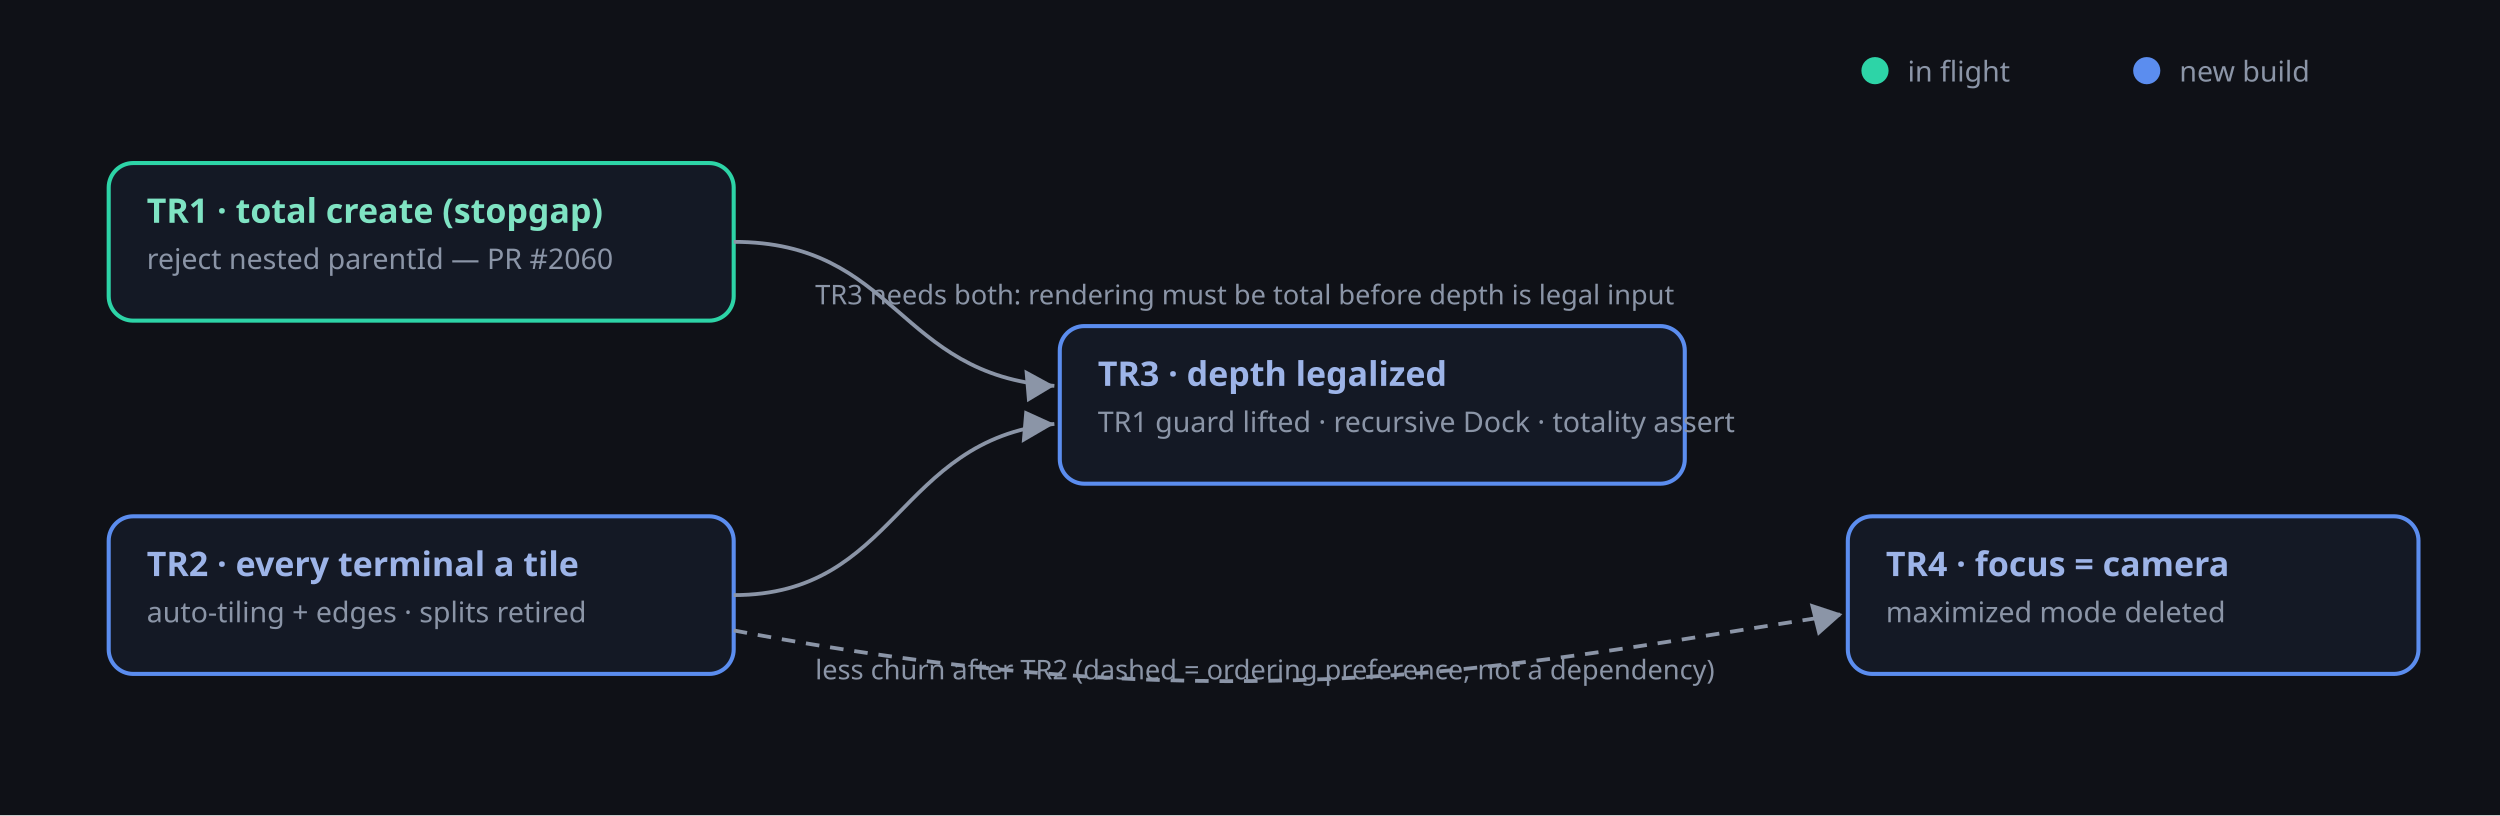
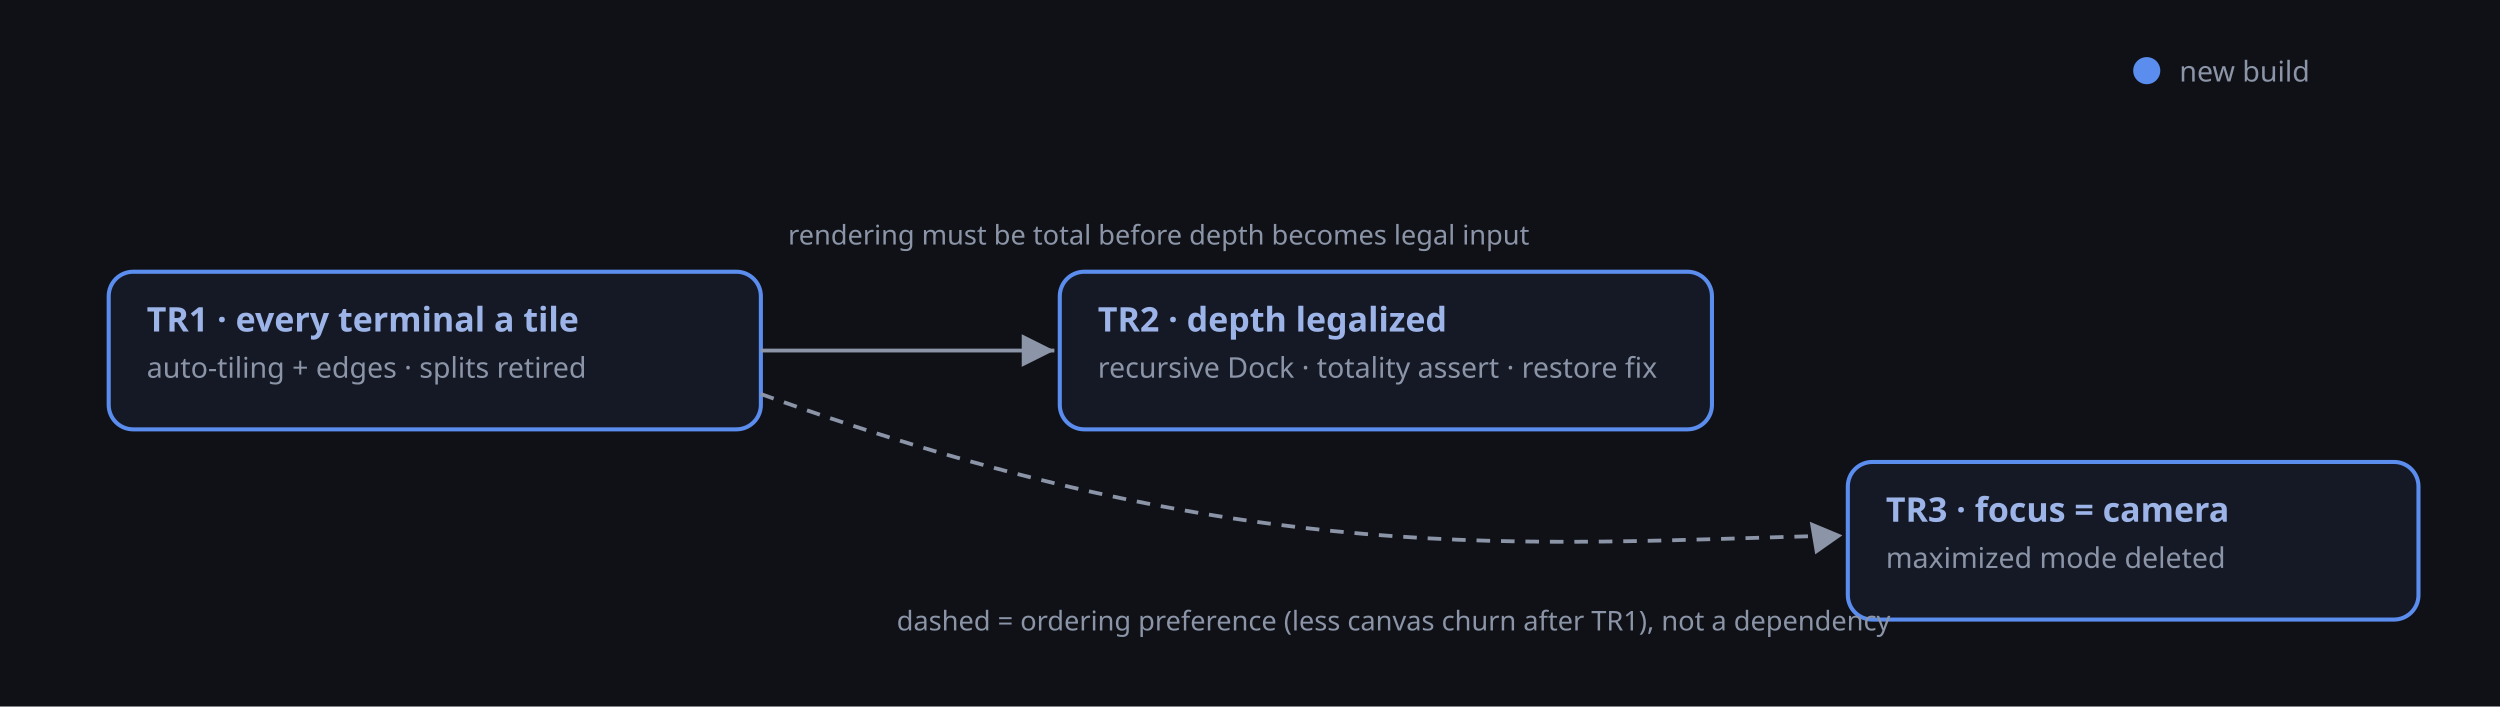
- <svg xmlns="http://www.w3.org/2000/svg" viewBox="0 0 920 300" font-family="system-ui, sans-serif">
-   <rect width="920" height="300" fill="#0f1117" />
+ <svg xmlns="http://www.w3.org/2000/svg" viewBox="0 0 920 260" font-family="system-ui, sans-serif">
+   <rect width="920" height="260" fill="#0f1117" />
  <g font-size="10.5" fill="#8b95a7">
-     <circle cx="690" cy="26" r="5" fill="#2dd4a7" />
-     <text x="702" y="30">in flight</text>
    <circle cx="790" cy="26" r="5" fill="#5b8def" />
    <text x="802" y="30">new build</text>
  </g>
  <g>
-     <rect x="40" y="60" width="230" height="58" rx="9" fill="#141925" stroke="#2dd4a7" stroke-width="1.5" />
-     <text x="54" y="82" fill="#7fe3c3" font-size="12.5" font-weight="600">TR1 · total create (stopgap)</text>
-     <text x="54" y="99" fill="#8b95a7" font-size="10.5">reject nested parentId — PR #2060</text>
-     <rect x="40" y="190" width="230" height="58" rx="9" fill="#141925" stroke="#5b8def" stroke-width="1.5" />
-     <text x="54" y="212" fill="#9db4e8" font-size="12.5" font-weight="600">TR2 · every terminal a tile</text>
-     <text x="54" y="229" fill="#8b95a7" font-size="10.5">auto-tiling + edges · splits retired</text>
-     <rect x="390" y="120" width="230" height="58" rx="9" fill="#141925" stroke="#5b8def" stroke-width="1.5" />
-     <text x="404" y="142" fill="#9db4e8" font-size="12.5" font-weight="600">TR3 · depth legalized</text>
-     <text x="404" y="159" fill="#8b95a7" font-size="10.5">TR1 guard lifted · recursive Dock · totality assert</text>
-     <rect x="680" y="190" width="210" height="58" rx="9" fill="#141925" stroke="#5b8def" stroke-width="1.5" />
-     <text x="694" y="212" fill="#9db4e8" font-size="12.5" font-weight="600">TR4 · focus = camera</text>
-     <text x="694" y="229" fill="#8b95a7" font-size="10.5">maximized mode deleted</text>
+     <rect x="40" y="100" width="240" height="58" rx="9" fill="#141925" stroke="#5b8def" stroke-width="1.5" />
+     <text x="54" y="122" fill="#9db4e8" font-size="12.5" font-weight="600">TR1 · every terminal a tile</text>
+     <text x="54" y="139" fill="#8b95a7" font-size="10.5">auto-tiling + edges · splits retired</text>
+     <rect x="390" y="100" width="240" height="58" rx="9" fill="#141925" stroke="#5b8def" stroke-width="1.5" />
+     <text x="404" y="122" fill="#9db4e8" font-size="12.5" font-weight="600">TR2 · depth legalized</text>
+     <text x="404" y="139" fill="#8b95a7" font-size="10.5">recursive Dock · totality assert · restore fix</text>
+     <rect x="680" y="170" width="210" height="58" rx="9" fill="#141925" stroke="#5b8def" stroke-width="1.5" />
+     <text x="694" y="192" fill="#9db4e8" font-size="12.5" font-weight="600">TR3 · focus = camera</text>
+     <text x="694" y="209" fill="#8b95a7" font-size="10.5">maximized mode deleted</text>
  </g>
-   <g stroke="#8b95a7" stroke-width="1.4" fill="none">
-     <path d="M 270 89 C 330 89, 330 138, 388 142" />
-     <path d="M 270 219 C 330 219, 330 162, 388 156" />
-   </g>
-   <path d="M 270 232 C 460 268, 560 244, 678 226" stroke="#8b95a7" stroke-width="1.4" fill="none" stroke-dasharray="5 4" />
-   <g fill="#8b95a7">
-     <path d="M 388 142 l -11 -6 l 1 12 z" />
-     <path d="M 388 156 l -11 -5 l -1 12 z" />
-     <path d="M 678 226 l -12 -4 l 3 12 z" />
-   </g>
-   <text x="300" y="250" fill="#8b95a7" font-size="10">less churn after TR2 (dashed = ordering preference, not a dependency)</text>
-   <text x="300" y="112" fill="#8b95a7" font-size="10">TR3 needs both: rendering must be total before depth is legal input</text>
+   <path d="M 280 129 L 388 129" stroke="#8b95a7" stroke-width="1.4" fill="none" />
+   <path d="M 388 129 l -12 -6 l 0 12 z" fill="#8b95a7" />
+   <path d="M 280 145 C 460 210, 560 200, 678 197" stroke="#8b95a7" stroke-width="1.4" fill="none" stroke-dasharray="5 4" />
+   <path d="M 678 197 l -12 -5 l 2 12 z" fill="#8b95a7" />
+   <text x="290" y="90" fill="#8b95a7" font-size="10">rendering must be total before depth becomes legal input</text>
+   <text x="330" y="232" fill="#8b95a7" font-size="10">dashed = ordering preference (less canvas churn after TR1), not a dependency</text>
</svg>
